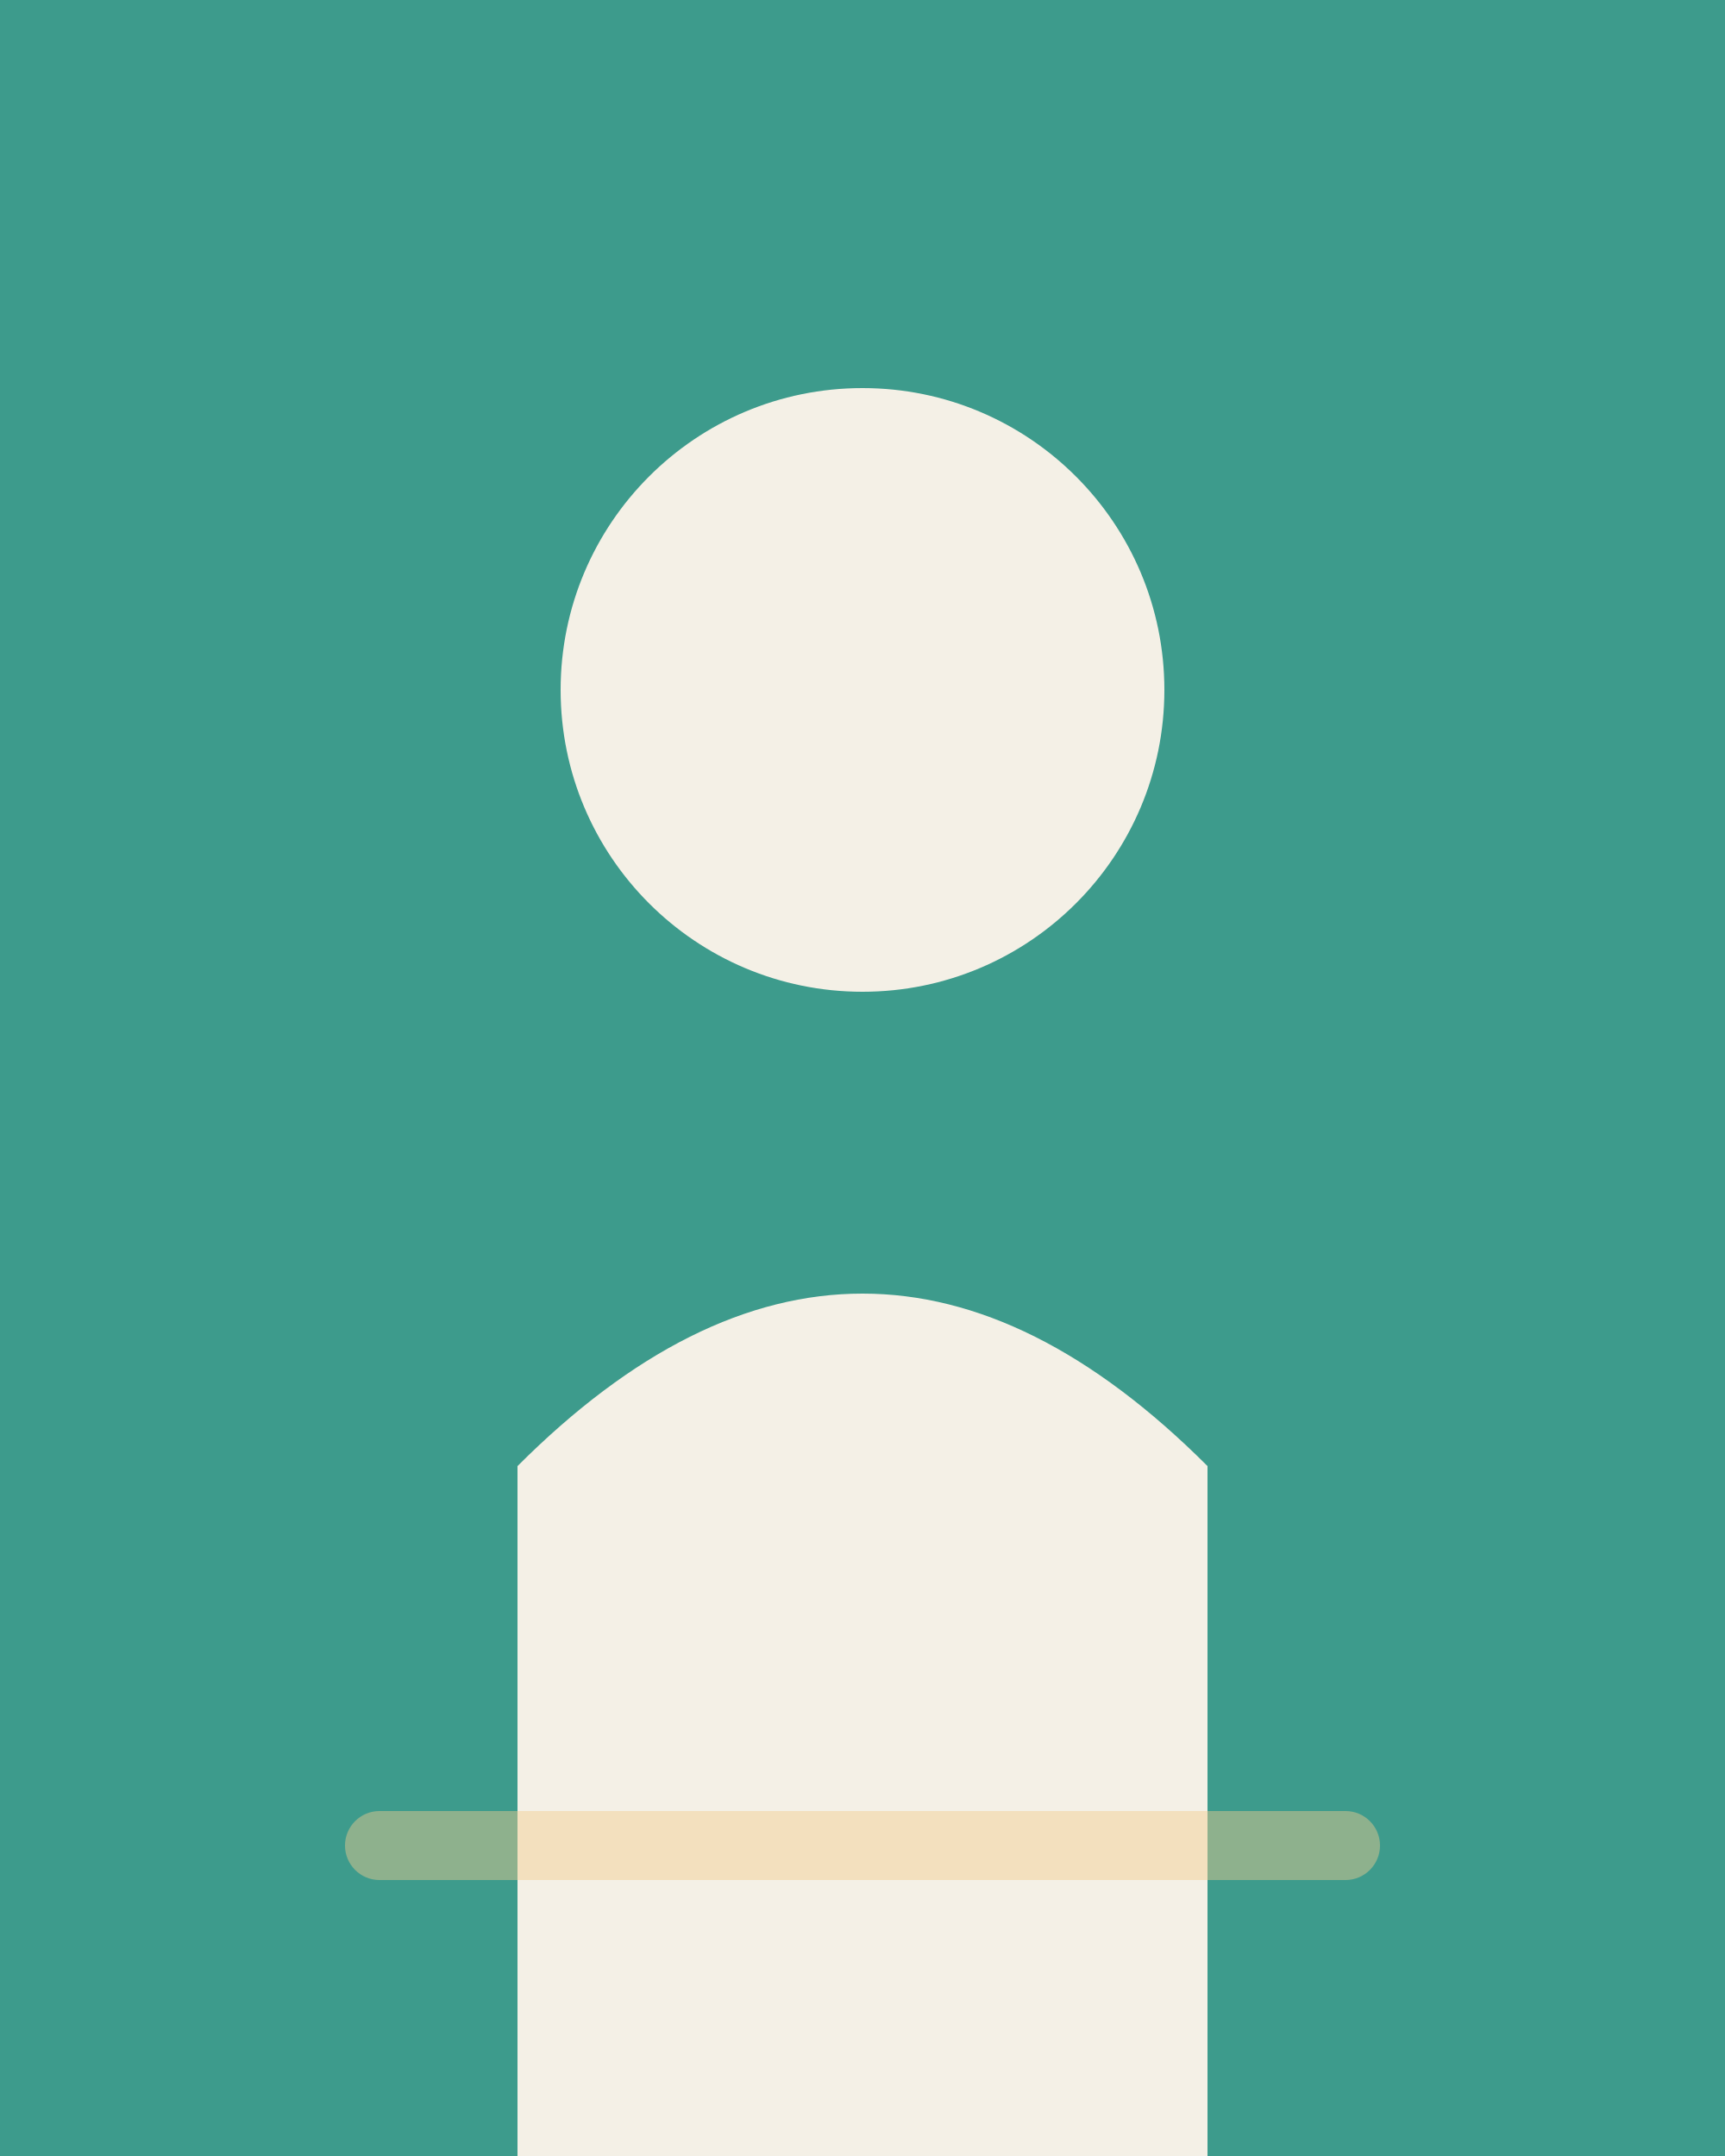
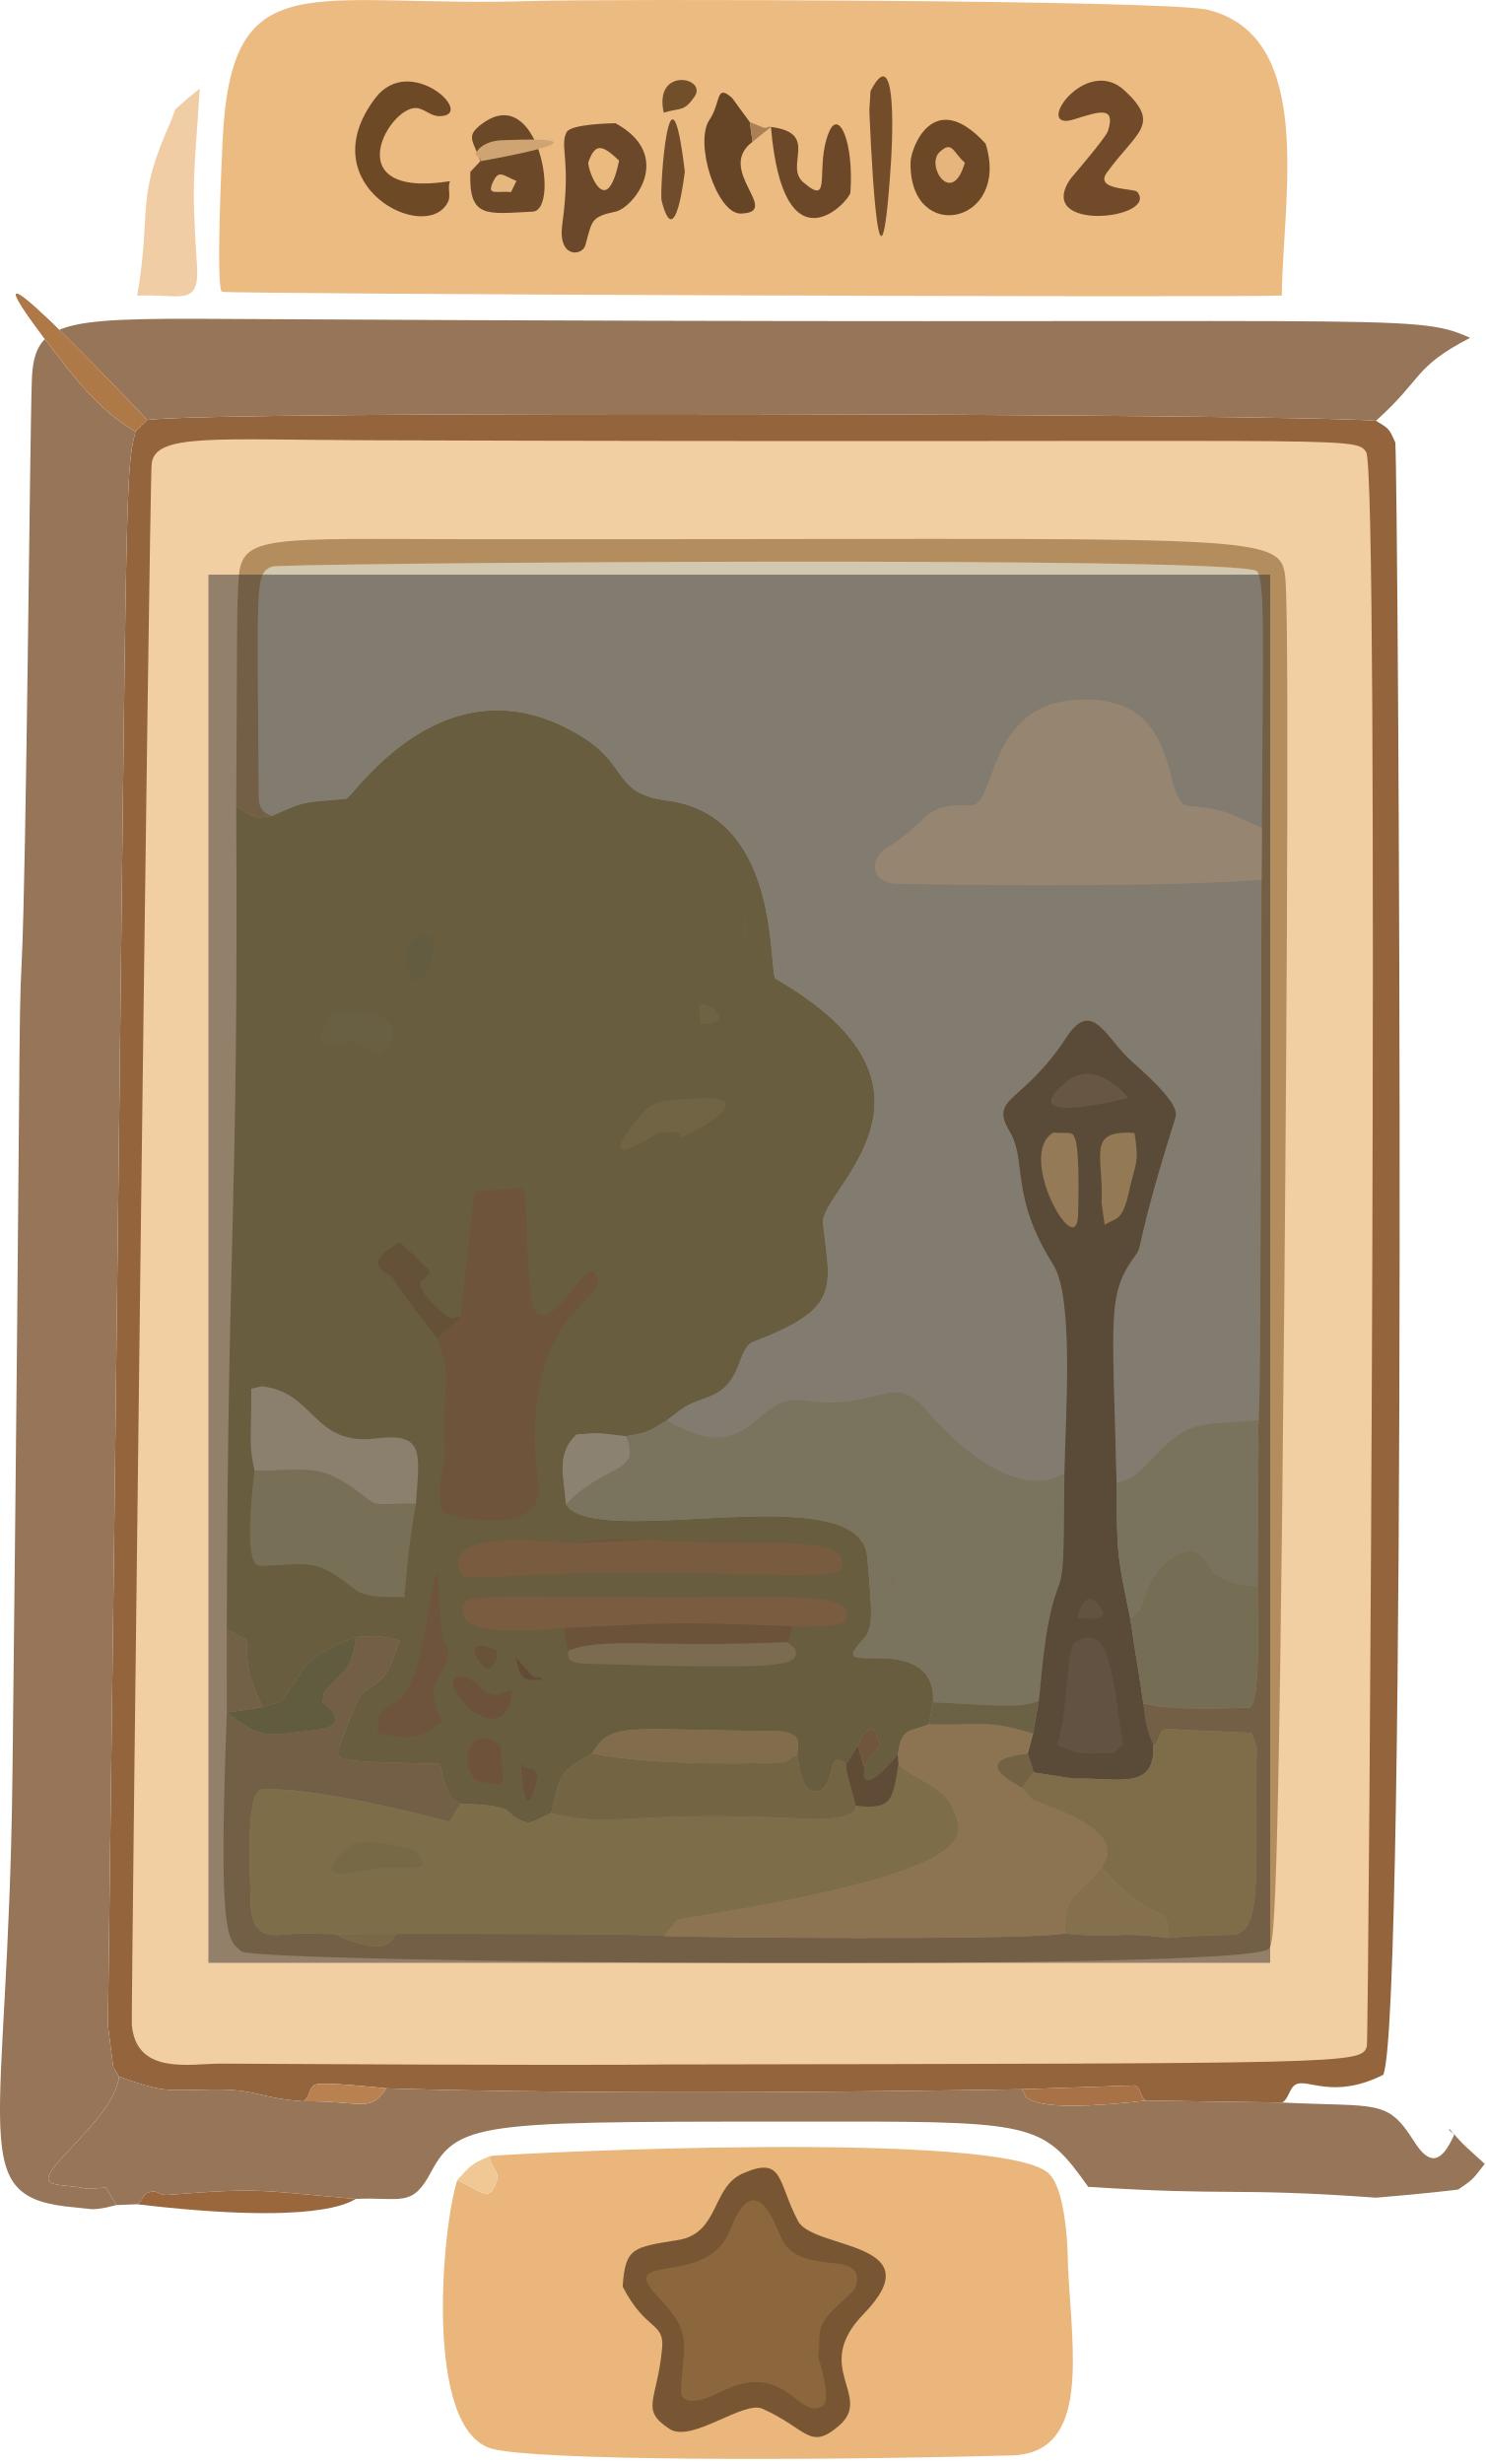
- <svg xmlns="http://www.w3.org/2000/svg" viewBox="0 0 400 500" preserveAspectRatio="xMidYMid slice">
-   <rect width="400" height="500" fill="#3D9B8C" />
-   <circle cx="200" cy="160" r="70" fill="#F4F0E6" />
-   <path d="M120 340 Q200 260 280 340 L280 500 L120 500 Z" fill="#F4F0E6" />
-   <rect x="80" y="420" width="240" height="16" rx="8" fill="#F2CC8F" opacity="0.45" />
+ <svg xmlns="http://www.w3.org/2000/svg" width="214" height="355" viewBox="0 0 214 355" fill="none">
+   <path fill-rule="evenodd" clip-rule="evenodd" d="M21.218 60.51C30.655 59.124 186.217 59.594 198.277 60.626C200.156 61.751 200.156 61.709 201.067 63.75C201.493 69.482 202.88 291.668 199.319 298.934C192.11 302.528 188.437 299.417 186.734 300.315C185.77 300.824 185.723 302.415 184.757 302.924C178.244 302.829 171.73 302.736 165.215 302.642C164.32 302.42 164.408 300.678 163.513 300.456C163.513 300.456 148.579 300.963 147.281 301.007C91.258 301.946 62.999 301.1 55.673 300.879C54.856 300.791 46.466 299.883 45.404 300.353C44.51 300.749 44.599 302.351 43.705 302.747C36.964 302.271 37.231 300.932 30.364 301.053C23.542 301.175 23.594 301.449 17.167 299.195L16.322 297.816C16.064 295.809 15.808 293.802 15.55 291.797C18.5 69.374 17.669 69.404 19.531 62.16L21.218 60.51Z" fill="#94643C" />
+   <path fill-rule="evenodd" clip-rule="evenodd" d="M96.272 297.438C91.115 297.483 79.816 297.584 31.81 297.317C27.587 297.294 19.594 299.099 18.995 291.683C18.89 290.39 21.505 70.914 21.853 66.876C22.237 62.404 30.917 63.356 52.769 63.428C194.368 63.899 195.355 62.646 196.877 65.163C198.826 68.382 197.237 294.053 196.967 294.849C196.111 297.38 194.969 297.269 96.272 297.438Z" fill="#F2CEA3" />
+   <path fill-rule="evenodd" clip-rule="evenodd" d="M34.04 116.207C37.274 118.373 37.436 117.701 39.191 117.567C44.3 115.158 44.289 115.644 49.868 115.079C50.844 114.98 64.25 93.887 83.97 106.203C90.675 110.39 88.287 114.317 96.161 115.343C112.88 117.522 110.615 140.357 111.804 141.042C139.56 157.037 118.04 171.573 118.59 176.256C119.703 185.744 121.131 188.523 108.564 193.323C106.142 194.249 107.169 199.416 102.114 201.261C98.847 202.455 98.928 202.43 96.119 204.624C93.314 206.354 93.456 206.331 90.218 206.937C86.636 206.544 86.739 206.354 83.064 206.699C79.961 209.607 81.425 213.216 81.524 216.693C85.739 223.572 123.825 212.441 124.967 224.232C125.991 234.81 125.588 234.846 123.936 236.7C121.049 239.946 125.078 238.404 129.296 239.1C135.255 240.084 134.403 244.923 134.447 245.241C134.244 246.302 134.042 247.362 133.841 248.423C131.121 249.569 129.962 248.76 129.383 252.755C125.57 257.21 124.947 256.524 124.631 256.178C124.26 255.77 124.872 254.934 124.5 254.525C125.313 253.437 126.125 252.348 126.938 251.261C125.904 249.617 126.032 248.319 124.697 249.636C123.857 250.466 124.172 250.539 123.63 251.471C123.051 252.375 122.472 253.281 121.893 254.186C118.772 251.528 120.896 258.048 117.351 258.086C115.34 258.107 114.971 253.355 114.936 252.899C114.668 251.729 116.399 249.414 111.263 249.387C90.009 249.273 88.208 247.958 85.299 252.65C80.466 255.285 80.756 255.758 79.424 261.216C76.568 262.449 76.461 263.34 73.875 261.575C73.211 261.12 73.628 260.004 66.338 259.899C65.855 259.379 64.656 260.222 63.416 254.141C49.346 253.802 48.867 253.74 48.686 252.57C48.597 252.003 51.147 245.898 51.386 245.327C51.9 244.098 52.503 243.693 52.646 243.597C56.468 241.04 55.958 240.701 57.587 236.355C54.423 235.667 54.531 235.608 51.278 235.866C43.493 238.893 44.295 239.933 40.577 245.096C40.443 245.282 40.374 245.159 37.835 245.942C35.727 241.173 35.756 241.299 35.504 236.261L32.678 234.732C32.844 175.425 34.364 175.551 34.04 116.207Z" fill="#A08951" />
+   <path fill-rule="evenodd" clip-rule="evenodd" d="M39.191 117.567C39.053 117.374 37.31 117.341 37.29 114.875C37.056 83.463 36.746 82.677 39.194 81.626C40.404 81.106 179.165 80.044 181.131 82.308C182.343 83.701 181.97 92.67 181.83 119.252C176.622 117.135 176.916 116.625 171.279 116.12C167.099 115.745 170.94 99.63 154.712 100.869C142.076 101.834 143.594 116.301 139.79 116.07C132.746 115.643 133.905 118.629 127.715 122.186C125.546 123.432 125.166 127.226 129.204 127.313C133.412 127.404 162.675 128.037 181.791 126.765C181.637 197.169 181.596 198.375 181.383 204.599C172.329 205.398 171.491 204.213 165.336 210.836C162.839 213.524 162.509 212.865 160.901 213.735C160.314 189.038 159.48 186.488 163.719 180.725C164.685 179.412 163.71 179.06 169.344 161.151C169.59 160.37 170.027 158.985 163.157 152.981C159.372 149.675 157.431 143.676 153.659 149.474C147.435 159.036 142.478 157.971 145.469 162.974C148.085 167.352 145.419 172.121 151.787 182.25C154.767 186.993 153.554 203.76 153.377 212.283C145.197 216.905 134.805 204.651 133.686 203.331C128.537 197.259 126.822 203.394 115.773 201.738C108.419 200.636 108.423 211.922 96.118 204.624C98.928 202.43 98.847 202.455 102.114 201.261C107.169 199.416 106.142 194.249 108.564 193.323C121.131 188.523 119.703 185.744 118.59 176.256C118.04 171.573 139.56 157.037 111.804 141.042C110.615 140.357 112.88 117.522 96.161 115.343C88.287 114.317 90.675 110.39 83.97 106.203C64.249 93.887 50.844 114.98 49.868 115.079C44.289 115.644 44.3 115.158 39.191 117.567Z" fill="#D2C7AF" />
+   <path fill-rule="evenodd" clip-rule="evenodd" d="M184.715 42.578C178.71 42.908 33.165 42.375 31.998 42.033C31.047 41.757 31.992 22.023 32.076 20.285C33.327 -5.82 44.507 1.172 76.755 0.141C86.882 -0.181 168.2 -0.027 174.051 1.41C189.624 5.235 184.865 28.548 184.715 42.578Z" fill="#ECBB82" />
+   <path fill-rule="evenodd" clip-rule="evenodd" d="M211.853 48.673C203.65 52.905 205.091 54.537 198.277 60.626C186.217 59.593 30.655 59.124 21.218 60.51C20.471 59.718 -11.942 25.358 9.776 53.141C14.774 59.535 18.601 61.646 19.531 62.16C17.669 69.404 18.5 69.374 15.55 291.797C15.808 293.802 16.064 295.809 16.322 297.816L17.167 299.195C16.298 305.85 3.709 313.718 7.771 314.652C9.247 314.993 10.795 314.952 12.271 315.293L13.771 315.278L15.271 315.177L16.771 317.696L15.32 318.044C13.061 318.474 13.201 318.239 10.765 318.027C-5.284 316.635 1.195 308.603 1.795 255.761C3.017 148.058 2.644 148.103 3.118 138.755C3.806 125.184 4.286 63.242 4.589 54.752C4.918 45.511 9.569 45.815 37.777 45.978C202.858 46.928 203.365 44.9 211.853 48.673Z" fill="#967558" />
+   <path fill-rule="evenodd" clip-rule="evenodd" d="M70.635 310.626C74.34 310.218 144.981 306.732 151.22 313.224C153.789 315.897 153.884 325.178 153.894 326.241C154.443 338.673 157.292 353.459 145.772 353.766C114.956 354.584 77.112 354.491 70.911 352.808C60.996 350.117 63.707 320.813 65.894 314.109C69.344 315.647 70.64 317.588 71.658 313.965C71.975 312.845 70.32 311.747 70.635 310.626Z" fill="#EAB67B" />
+   <path fill-rule="evenodd" clip-rule="evenodd" d="M34.04 116.207C34.212 88.652 34.069 88.679 34.406 83.223C34.791 76.965 38.942 77.658 67.779 77.684C180.852 77.787 184.563 76.439 185.217 83.223C185.934 90.666 185.147 178.485 185.073 186.768C184.239 279.837 183.572 280.017 182.801 280.791C179.534 284.067 37.047 282.837 34.833 281.163C32.63 279.5 31.494 278.64 32.685 246.725C38.1 250.88 38.508 249.962 45.297 249.275C51.204 248.676 46.737 245.468 46.466 245.273L46.731 243.72C49.925 240.192 50.673 240.581 51.278 235.866C54.531 235.608 54.423 235.667 57.587 236.355C55.958 240.701 56.468 241.04 52.646 243.597C52.503 243.693 51.9 244.098 51.386 245.327C51.147 245.898 48.597 252.003 48.686 252.57C48.867 253.74 49.346 253.802 63.416 254.141C64.656 260.222 65.855 259.379 66.338 259.899L64.77 262.46C45.999 257.601 39.987 257.756 37.799 257.813C35.276 257.877 36.084 269.894 36.105 273.753C36.143 280.623 40.255 278.421 43.786 278.546C45.276 278.583 46.767 278.619 48.257 278.655C48.779 278.856 49.26 279.152 49.781 279.353C56.421 281.915 56.191 279.156 57.306 278.612C60.377 278.609 93.273 278.576 95.672 278.909C97.287 279.143 148.764 279.62 153.465 278.549C160.931 279.404 160.911 278.135 168.245 279.231C170.363 278.91 176.649 278.774 177.381 278.759C182.043 278.658 180.858 270.63 181.091 251.64C180.833 250.979 180.576 250.319 180.318 249.659C168.741 249.216 168.803 249.023 167.814 249.18C166.904 249.326 167.1 251.274 166.19 251.418C165.042 248.421 165.254 248.562 164.762 245.442L166.77 245.837C171.243 246.399 178.88 246.077 179.931 246.032C181.748 245.955 181.196 233.327 181.227 228.569C181.271 221.622 181.314 214.676 181.358 207.729L181.293 206.072L181.383 204.599C181.596 198.375 181.637 197.169 181.791 126.765C181.805 124.26 181.817 121.757 181.83 119.252C181.97 92.67 182.343 83.702 181.131 82.308C179.165 80.045 40.404 81.107 39.194 81.626C36.746 82.677 37.056 83.463 37.29 114.875C37.31 117.341 39.053 117.374 39.191 117.567C37.435 117.701 37.274 118.373 34.04 116.207Z" fill="#B38D5D" />
+   <path fill-rule="evenodd" clip-rule="evenodd" d="M17.167 299.195C23.594 301.449 23.542 301.175 30.364 301.053C37.231 300.932 36.964 302.271 43.705 302.747C52.345 302.645 53.219 304.487 55.673 300.879C62.999 301.1 91.258 301.946 147.281 301.007L147.94 302.261C149.149 302.93 151.457 304.209 165.215 302.642C171.73 302.736 178.244 302.829 184.757 302.924C198.698 303.596 199.879 302.355 203.801 308.564C206.092 312.188 207.779 311.493 209.503 307.665C209.663 307.305 208.672 307.049 208.834 306.69C211.222 309.453 211.261 309.261 213.952 311.759C212.204 314.003 212.371 313.946 210.133 315.456C209.191 315.575 205.784 316.001 198.323 316.631C177.521 315.135 177.581 316.41 156.814 315.065C150.538 306.273 149.402 305.651 121.816 305.667C69.988 305.699 66.178 305.246 62.092 312.975C59.36 318.141 57.79 316.505 51.271 316.808C37.712 315.657 37.826 315.116 24.275 316.224C22.724 316.352 22.823 315.345 21.271 315.927C20.569 316.191 20.444 317.313 19.742 317.576C18.752 317.616 17.761 317.655 16.771 317.696L15.271 315.177L13.771 315.278L12.271 315.293C10.795 314.952 9.247 314.993 7.771 314.652C3.709 313.718 16.298 305.85 17.167 299.195Z" fill="#967558" />
+   <path fill-rule="evenodd" clip-rule="evenodd" d="M129.476 254.226C132.573 257.063 136.196 256.808 137.858 261.896C138.92 265.149 139.151 270.078 97.676 276.539C97.676 276.539 95.832 278.72 95.672 278.909C93.273 278.576 60.377 278.609 57.306 278.612L48.257 278.655L43.787 278.546C40.256 278.421 36.143 280.623 36.105 273.753C36.084 269.894 35.276 257.877 37.799 257.813C39.987 257.756 45.999 257.601 64.77 262.46L66.338 259.899C73.628 260.004 73.211 261.12 73.876 261.575C76.461 263.34 76.568 262.449 79.424 261.216C88.338 263.531 89.679 260.76 115.724 262.013C124.1 262.415 123.24 260.199 123.308 260.165C128.535 260.762 128.618 259.433 129.476 254.226Z" fill="#CAA862" />
+   <path fill-rule="evenodd" clip-rule="evenodd" d="M96.119 204.624C108.424 211.922 108.419 200.636 115.774 201.738C126.823 203.394 128.537 197.259 133.687 203.331C134.806 204.651 145.198 216.905 153.377 212.283C153.247 225.092 153.373 226.466 152.332 229.11C150.469 233.943 150.035 242.507 149.684 245.063C146.995 246.06 144.619 245.796 134.447 245.241C134.404 244.923 135.256 240.084 129.296 239.1C125.078 238.404 121.049 239.946 123.937 236.7C125.588 234.846 125.992 234.81 124.967 224.232C123.826 212.441 85.739 223.572 81.524 216.693C87.599 210.507 92.384 212.465 90.218 206.937C93.457 206.331 93.314 206.354 96.119 204.624Z" fill="#C3B68D" />
+   <path fill-rule="evenodd" clip-rule="evenodd" d="M153.377 212.283C153.554 203.76 154.768 186.993 151.787 182.25C145.42 172.121 148.085 167.352 145.469 162.974C142.478 157.971 147.436 159.036 153.659 149.474C157.432 143.676 159.373 149.675 163.157 152.981C170.027 158.985 169.591 160.37 169.345 161.151C163.711 179.06 164.686 179.412 163.72 180.725C159.481 186.488 160.315 189.038 160.901 213.735C160.987 223.619 160.862 223.563 162.868 233.167C163.771 239.362 163.852 239.226 164.762 245.442C165.254 248.562 165.043 248.421 166.19 251.418C166.532 258.177 160.891 256.025 154.766 256.266C152.828 255.968 150.892 255.669 148.955 255.37C148.667 254.469 148.379 253.567 148.091 252.667C148.351 251.7 148.61 250.733 148.868 249.767C149.14 248.199 149.413 246.632 149.684 245.063C150.035 242.507 150.469 233.943 152.332 229.11C153.373 226.466 153.247 225.092 153.377 212.283Z" fill="#846643" />
+   <path fill-rule="evenodd" clip-rule="evenodd" d="M181.831 119.252C181.817 121.757 181.805 124.26 181.792 126.765C162.676 128.037 133.412 127.404 129.204 127.313C125.166 127.226 125.546 123.432 127.715 122.186C133.906 118.629 132.746 115.643 139.79 116.07C143.594 116.301 142.076 101.834 154.712 100.869C170.94 99.63 167.099 115.745 171.28 116.12C176.917 116.625 176.623 117.135 181.831 119.252Z" fill="#F7D8B0" />
+   <path fill-rule="evenodd" clip-rule="evenodd" d="M89.726 329.432C90.104 323.804 91.197 323.784 97.713 322.733C103.694 321.768 102.498 315.119 107.046 313.136C112.968 310.553 111.999 314.309 114.992 319.986C117.201 324.179 134.721 322.832 124.418 333.423C116.921 341.129 125.865 345.161 120.938 349.451C116.648 353.184 116.31 349.884 109.86 347.037C107.105 345.821 99.656 352.028 96.48 349.947C92.142 347.106 94.733 345.954 95.415 338.262C95.747 334.529 93.002 335.831 89.726 329.432Z" fill="#785633" />
+   <path fill-rule="evenodd" clip-rule="evenodd" d="M133.841 248.423C141.492 248.669 141.545 247.574 148.868 249.767C148.61 250.733 148.35 251.7 148.091 252.668C139.443 253.557 146.163 256.961 147.27 257.574L148.77 259.278L150.27 259.904C163.152 264.458 159.012 268.14 158.72 269.106C155.025 273.485 153.417 272.822 153.465 278.549C148.764 279.62 97.287 279.143 95.672 278.909C95.832 278.72 97.676 276.539 97.676 276.539C139.151 270.078 138.92 265.149 137.858 261.896C136.196 256.808 132.573 257.063 129.476 254.226L129.383 252.755C129.962 248.76 131.121 249.569 133.841 248.423Z" fill="#E6B676" />
+   <path fill-rule="evenodd" clip-rule="evenodd" d="M180.319 249.659C180.577 250.319 180.833 250.979 181.091 251.64C180.859 270.63 182.044 278.658 177.382 278.759C176.65 278.774 170.363 278.91 168.245 279.231C168.601 275.513 167.288 276.08 165.603 274.992C161.714 272.483 161.989 272.423 158.72 269.106C159.013 268.14 163.153 264.458 150.271 259.904L148.771 259.278L147.271 257.574L148.955 255.371C150.891 255.669 152.828 255.968 154.766 256.266C160.891 256.025 166.532 258.177 166.19 251.418C167.101 251.274 166.904 249.326 167.815 249.18C168.803 249.023 168.742 249.216 180.319 249.659Z" fill="#CCA963" />
+   <path fill-rule="evenodd" clip-rule="evenodd" d="M66.329 189.825C67.448 180.777 67.311 180.897 68.355 171.897C68.423 171.317 73.086 171.515 73.938 171.275C76.635 170.513 75.366 172.634 76.308 185.267C77.15 196.55 83.963 181.721 85.542 183.299C89.573 187.325 74.207 187.406 77.573 213.947C78.582 221.898 63.803 218.364 63.678 217.737C62.744 212.976 64.275 211.293 64.11 209.072C63.434 199.913 65.499 199.712 63.036 192.81L66.329 189.825Z" fill="#AA7746" />
+   <path fill-rule="evenodd" clip-rule="evenodd" d="M117.937 339.669C119.836 346.076 118.82 346.538 118.303 346.773C114.859 348.342 113.036 340.037 103.925 344.58C97.952 347.558 98.116 344.733 98.141 344.27C98.57 336.816 99.734 336.179 94.72 330.806C88.694 324.348 101.567 329.628 105.041 321.666C105.88 319.743 108.535 312.035 112.388 322.004C114.89 328.476 124.796 323.682 123.365 329.292C123.173 330.045 123.026 329.93 120.439 332.447C117.539 335.265 118.289 335.643 117.937 339.669Z" fill="#8C663D" />
+   <path fill-rule="evenodd" clip-rule="evenodd" d="M181.384 204.599L181.294 206.072C181.315 206.624 181.336 207.177 181.358 207.729C181.315 214.676 181.271 221.622 181.228 228.569C175.594 228.098 174.647 226.254 174.376 225.726C171.301 219.735 165.262 227.546 165.271 229.08L164.776 230.261L164.402 231.761L162.868 233.168C160.862 223.563 160.987 223.619 160.901 213.735C162.509 212.865 162.839 213.524 165.337 210.836C171.491 204.213 172.33 205.398 181.384 204.599Z" fill="#C1B48B" />
+   <path fill-rule="evenodd" clip-rule="evenodd" d="M85.299 252.65C95.996 254.627 110.573 253.997 112.77 253.901C113.565 253.868 114.141 252.933 114.936 252.899C114.971 253.355 115.34 258.107 117.351 258.086C120.896 258.048 118.772 251.528 121.893 254.186C121.973 255.509 122.03 255.303 123.308 260.165C123.24 260.199 124.1 262.415 115.724 262.013C89.679 260.76 88.338 263.531 79.424 261.216C80.756 255.758 80.466 255.285 85.299 252.65Z" fill="#B59758" />
+   <path fill-rule="evenodd" clip-rule="evenodd" d="M181.227 228.569C181.196 233.327 181.748 245.955 179.931 246.032C178.88 246.077 171.243 246.399 166.77 245.837L164.762 245.442C163.851 239.226 163.77 239.363 162.867 233.168L164.402 231.761L164.775 230.261L165.27 229.08C165.261 227.546 171.3 219.735 174.375 225.726C174.647 226.254 175.593 228.098 181.227 228.569Z" fill="#BAAB78" />
+   <path fill-rule="evenodd" clip-rule="evenodd" d="M36.674 211.89C45.55 211.896 46.13 210.618 53.228 216.159C54.328 217.019 54.41 216.624 59.933 216.654C58.811 222.771 58.355 229.065 58.276 230.15L57.271 230.076C52.741 230.25 51.511 229.286 51.118 228.977C45.428 224.513 45.067 225.317 37.805 225.608C36.706 225.653 35.116 225.369 36.674 211.89Z" fill="#BEAE7C" />
+   <path fill-rule="evenodd" clip-rule="evenodd" d="M93.287 221.858C109.259 223.002 121.847 220.866 121.408 225.521C121.307 226.583 120.931 227.199 108.136 226.821C68.687 225.657 66.785 229.113 66.07 225.824C64.853 220.221 79.516 222.261 82.783 222.36C86.284 222.192 89.786 222.026 93.287 221.858Z" fill="#C18650" />
+   <path fill-rule="evenodd" clip-rule="evenodd" d="M36.204 200.075L37.721 199.731C45.482 200.573 45.039 208.374 54.224 207.236C61.35 206.352 60.405 209.48 59.933 216.654C54.41 216.624 54.327 217.019 53.228 216.159C46.13 210.618 45.549 211.896 36.674 211.89C35.825 207.873 36.222 207.9 36.204 200.075Z" fill="#E2CDA8" />
+   <path fill-rule="evenodd" clip-rule="evenodd" d="M81.278 234.554C79.674 234.593 66.219 236.447 66.66 231.851C66.885 229.491 68.026 230.085 96.242 230.114C115.711 230.133 123 229.391 121.959 233.39C121.67 234.506 114.801 234.326 114.174 234.311C94.137 233.487 94.251 234.06 81.278 234.554Z" fill="#C28752" />
+   <path fill-rule="evenodd" clip-rule="evenodd" d="M28.783 12.762C27.995 25.656 27.542 25.52 28.387 38.288C28.79 44.394 25.795 42.258 19.768 42.605C21.964 29.736 19.324 29.193 24.715 17.261L25.261 15.761L26.944 14.261L28.783 12.762Z" fill="#F1CDA6" />
+   <path fill-rule="evenodd" clip-rule="evenodd" d="M88.697 17.753C97.278 22.457 91.251 29.952 88.703 30.488C85.094 31.248 85.337 31.805 84.36 35.312C83.907 36.936 80.334 37.261 81.029 32.279C82.335 22.896 80.585 21.095 81.654 19.037C82.265 17.865 88.124 17.762 88.697 17.753Z" fill="#6A4829" />
+   <path fill-rule="evenodd" clip-rule="evenodd" d="M154.25 25.77C154.704 25.239 159.368 19.79 159.651 18.897C160.821 15.209 158.436 16.053 154.758 17.199C148.686 19.091 156.347 7.763 162.039 13.026C167.39 17.972 163.781 18.956 159.501 24.873C157.629 27.461 163.434 27.09 163.886 27.646C167.073 31.581 148.962 33.572 154.25 25.77Z" fill="#714B29" />
+   <path fill-rule="evenodd" clip-rule="evenodd" d="M64.86 26.103C64.436 26.993 65.002 28.155 64.579 29.045C61.575 35.358 44.453 26.75 54.101 14.111C59.139 7.511 68.876 16.812 63.237 16.734C62.19 16.719 61.32 15.861 60.305 15.606C56.394 14.628 48.024 28.772 64.86 26.103Z" fill="#6D4926" />
+   <path fill-rule="evenodd" clip-rule="evenodd" d="M69.221 23.223C68.172 20.174 66.977 19.629 69.578 17.751C77.69 11.895 80.689 30.299 76.766 30.491C70.072 30.818 67.543 31.512 67.776 24.765C68.258 24.251 68.74 23.738 69.221 23.223Z" fill="#6B4827" />
+   <path fill-rule="evenodd" clip-rule="evenodd" d="M142.024 20.689C145.705 32.365 130.939 35.334 131.215 23.334C131.261 21.357 134.48 12.468 142.024 20.689Z" fill="#6C4826" />
+   <path fill-rule="evenodd" clip-rule="evenodd" d="M85.3 252.65C88.208 247.958 90.01 249.273 111.263 249.387C116.399 249.414 114.668 251.729 114.937 252.899C114.142 252.933 113.566 253.868 112.771 253.901C110.573 253.997 95.996 254.627 85.3 252.65Z" fill="#D0A866" />
+   <path fill-rule="evenodd" clip-rule="evenodd" d="M152.33 251.445C154.108 245.687 153.541 237.446 154.969 236.594C159.938 233.625 160.223 240.924 161.803 251.349L160.547 252.596C155.395 252.653 155.509 252.761 152.33 251.445Z" fill="#937452" />
+   <path fill-rule="evenodd" clip-rule="evenodd" d="M51.278 235.866C50.674 240.581 49.925 240.192 46.732 243.72C46.643 244.238 46.555 244.755 46.466 245.273C46.738 245.468 51.205 248.676 45.298 249.275C38.509 249.962 38.1 250.88 32.685 246.725C37.539 246.086 37.42 245.963 37.835 245.942C40.375 245.159 40.444 245.282 40.577 245.096C44.296 239.933 43.493 238.893 51.278 235.866Z" fill="#92854F" />
+   <path fill-rule="evenodd" clip-rule="evenodd" d="M111.094 18.29C118.177 19.169 112.957 23.87 115.762 26.271C120.058 29.951 117.361 24.212 119.437 19.079C120.851 15.578 123.065 20.435 122.543 27.744C122.458 28.929 112.903 39.482 111.094 18.29Z" fill="#6C4828" />
+   <path fill-rule="evenodd" clip-rule="evenodd" d="M158.72 269.106C161.989 272.423 161.714 272.483 165.604 274.992C167.288 276.08 168.601 275.513 168.245 279.231C160.912 278.135 160.931 279.404 153.466 278.549C153.418 272.822 155.026 273.485 158.72 269.106Z" fill="#D7AE6A" />
+   <path fill-rule="evenodd" clip-rule="evenodd" d="M81.278 234.554C94.252 234.06 94.138 233.487 114.175 234.311L113.6 236.583C93.964 237.447 87.025 235.784 81.869 237.837C81.673 236.742 81.475 235.649 81.278 234.554Z" fill="#A47645" />
+   <path fill-rule="evenodd" clip-rule="evenodd" d="M113.6 236.583C113.702 237.071 114.526 237.18 114.629 237.668C115.133 240.054 113.516 240.585 84.202 239.693C81.187 239.6 82.045 238.215 81.869 237.837C87.025 235.784 93.964 237.447 113.6 236.583Z" fill="#C2A472" />
+   <path fill-rule="evenodd" clip-rule="evenodd" d="M63.779 248.145C61.433 248.915 61.737 251.324 54.411 249.686C54.605 246.759 54.512 246.585 57.206 245.115C61.919 242.543 62.787 217.379 63.273 230.259C63.545 237.495 64.641 237.197 64.635 237.812C64.593 241.764 60.453 241.805 63.779 248.145Z" fill="#AA7848" />
+   <path fill-rule="evenodd" clip-rule="evenodd" d="M108.044 17.585C108.175 18.534 108.305 19.484 108.436 20.432C103.016 24.485 112.786 30.588 106.771 30.767C103.298 30.87 99.983 20.547 102.248 17.241C103.897 14.837 103.117 12.042 105.397 14.025C105.664 14.258 105.592 14.289 108.044 17.585Z" fill="#664426" />
+   <path fill-rule="evenodd" clip-rule="evenodd" d="M19.742 317.576C20.444 317.313 20.569 316.191 21.271 315.927C22.823 315.345 22.724 316.352 24.275 316.224C37.826 315.116 37.712 315.657 51.271 316.808C50.369 317.286 45.785 320.651 19.742 317.576Z" fill="#9A663C" />
+   <path fill-rule="evenodd" clip-rule="evenodd" d="M83.064 206.699C86.739 206.354 86.636 206.544 90.218 206.937C92.384 212.465 87.599 210.507 81.524 216.693C81.425 213.216 79.961 209.607 83.064 206.699Z" fill="#E4D2B0" />
+   <path fill-rule="evenodd" clip-rule="evenodd" d="M97.607 163.053C94.885 163.287 94.864 163.176 94.667 163.305C94.387 163.49 86.57 168.614 90.487 163.049C93.986 158.078 94.535 158.57 100.763 158.234C109.225 157.776 101.062 162.428 100.757 162.6C99.707 162.752 98.657 162.902 97.607 163.053Z" fill="#B09858" />
+   <path fill-rule="evenodd" clip-rule="evenodd" d="M57.654 178.974L61.931 183.116C62.055 183.908 60.417 184.287 60.542 185.078C60.834 186.93 64.367 189.59 64.778 189.899C65.19 190.209 65.915 189.515 66.329 189.825L63.036 192.81C59.694 188.535 59.709 188.705 56.654 184.152C56.184 183.453 51.533 182.295 57.654 178.974Z" fill="#996F41" />
+   <path fill-rule="evenodd" clip-rule="evenodd" d="M151.825 163.163C154.064 163.403 154.475 162.803 154.936 164.106C155.639 166.097 155.377 174.237 155.348 175.118C155.128 181.952 146.32 166.221 151.825 163.163Z" fill="#F5C27C" />
+   <path fill-rule="evenodd" clip-rule="evenodd" d="M125.273 15.776C125.471 13.242 125.386 13.233 125.488 13.04C129.563 5.226 128.452 22.418 128.398 23.267C126.607 50.979 125.297 16.425 125.273 15.776Z" fill="#734D2A" />
+   <path fill-rule="evenodd" clip-rule="evenodd" d="M163.481 163.226C164.195 167.616 163.631 167.447 162.649 171.854C161.696 176.123 160.708 175.427 159.182 176.48C159.037 175.428 158.891 174.377 158.746 173.325C159.053 166.394 156.473 162.795 163.481 163.226Z" fill="#F5C278" />
+   <path fill-rule="evenodd" clip-rule="evenodd" d="M134.447 245.241C144.618 245.796 146.994 246.06 149.684 245.063C149.412 246.632 149.139 248.199 148.868 249.767C141.545 247.574 141.492 248.669 133.841 248.423C134.042 247.362 134.244 246.302 134.447 245.241Z" fill="#A5935A" />
+   <path fill-rule="evenodd" clip-rule="evenodd" d="M21.218 60.51L19.53 62.16C18.6 61.646 14.774 59.535 9.776 53.141C-11.943 25.358 20.471 59.718 21.218 60.51Z" fill="#AE7847" />
+   <path fill-rule="evenodd" clip-rule="evenodd" d="M47.855 145.889C59.541 145.221 56.374 150.197 55.941 150.818C54.328 153.12 53.908 151.479 50.853 149.976C50.212 149.661 43.164 153.213 47.855 145.889Z" fill="#A09056" />
+   <path fill-rule="evenodd" clip-rule="evenodd" d="M50.896 265.625C54.322 264.888 59.819 266.576 59.888 266.655C62.933 270.159 58.813 268.809 54.242 269.198C53.954 269.222 42.343 272.321 50.896 265.625Z" fill="#BFA05C" />
+   <path fill-rule="evenodd" clip-rule="evenodd" d="M123.631 251.471C123.92 252.489 124.211 253.506 124.501 254.525C124.873 254.934 124.261 255.77 124.631 256.178C124.948 256.524 125.57 257.21 129.383 252.755L129.476 254.226C128.618 259.433 128.536 260.762 123.308 260.165C122.03 255.303 121.973 255.509 121.894 254.186C122.473 253.281 123.052 252.375 123.631 251.471Z" fill="#90683D" />
+   <path fill-rule="evenodd" clip-rule="evenodd" d="M147.281 301.007C148.579 300.963 163.513 300.456 163.513 300.456C164.408 300.678 164.32 302.42 165.215 302.642C151.457 304.209 149.149 302.93 147.94 302.261L147.281 301.007Z" fill="#A87246" />
+   <path fill-rule="evenodd" clip-rule="evenodd" d="M32.678 234.732L35.504 236.261C35.756 241.299 35.727 241.173 37.835 245.942C37.419 245.963 37.539 246.086 32.685 246.725C32.682 242.727 32.681 238.73 32.678 234.732Z" fill="#B4925E" />
+   <path fill-rule="evenodd" clip-rule="evenodd" d="M162.621 158.174C161.909 158.354 145.548 162.513 153.739 155.802C157.764 152.505 162.143 157.614 162.621 158.174Z" fill="#9C7B57" />
+   <path fill-rule="evenodd" clip-rule="evenodd" d="M98.681 24.714C98.631 25.139 97.305 36.689 95.334 28.892C95.022 27.657 96.467 6.152 98.681 24.714Z" fill="#704C2B" />
+   <path fill-rule="evenodd" clip-rule="evenodd" d="M73.772 243.518C73.064 253.566 61.81 242.079 66.423 241.445C66.63 241.416 68.361 242.202 68.658 242.52C71.472 245.519 71.934 243.573 73.772 243.518Z" fill="#A77347" />
+   <path fill-rule="evenodd" clip-rule="evenodd" d="M72.107 251.411C72.257 252.854 72.293 254.306 72.443 255.749C72.654 257.774 71.639 256.869 69.558 256.803C66.143 256.695 66.68 247.331 72.107 251.411Z" fill="#AA7645" />
+   <path fill-rule="evenodd" clip-rule="evenodd" d="M55.673 300.879C53.219 304.487 52.344 302.645 43.704 302.747C44.598 302.351 44.51 300.749 45.404 300.353C46.466 299.883 54.855 300.791 55.673 300.879Z" fill="#B98050" />
+   <path fill-rule="evenodd" clip-rule="evenodd" d="M58.264 137.073C60.197 135.017 60.401 133.205 62.209 135.366C63.373 136.757 59.693 146.852 58.264 137.073Z" fill="#968851" />
+   <path fill-rule="evenodd" clip-rule="evenodd" d="M89.213 23.135C87.329 32.211 84.553 24.064 84.781 23.392C85.795 20.406 86.9 20.969 89.213 23.135Z" fill="#EABA7F" />
+   <path fill-rule="evenodd" clip-rule="evenodd" d="M139.032 23.442C137.204 29.894 133.329 23.852 135.392 21.917C137.207 20.214 137.249 21.83 139.032 23.442Z" fill="#E6B57D" />
+   <path fill-rule="evenodd" clip-rule="evenodd" d="M70.635 310.626C70.32 311.747 71.975 312.845 71.658 313.965C70.64 317.588 69.344 315.647 65.894 314.109C67.943 311.858 67.836 311.816 70.635 310.626Z" fill="#EFC895" />
+   <path fill-rule="evenodd" clip-rule="evenodd" d="M148.091 252.668C148.379 253.568 148.667 254.469 148.955 255.371L147.271 257.574C146.164 256.961 139.444 253.557 148.091 252.668Z" fill="#B69359" />
+   <path fill-rule="evenodd" clip-rule="evenodd" d="M95.643 16.229C94.184 9.579 101.979 11.129 100.098 13.895C98.585 16.119 98.204 15.483 95.643 16.229Z" fill="#724F2B" />
+   <path fill-rule="evenodd" clip-rule="evenodd" d="M69.221 23.223C69.443 22.833 68.356 22.431 68.578 22.041C69.563 20.311 71.941 20.217 72.269 20.204C90.706 19.472 69.562 23.183 69.221 23.223Z" fill="#CFA473" />
+   <path fill-rule="evenodd" clip-rule="evenodd" d="M123.631 251.471C124.172 250.539 123.857 250.466 124.697 249.636C126.032 248.319 125.905 249.617 126.938 251.261C126.125 252.348 125.314 253.437 124.501 254.525C124.211 253.506 123.92 252.489 123.631 251.471Z" fill="#AD7C48" />
+   <path fill-rule="evenodd" clip-rule="evenodd" d="M48.257 278.655L57.306 278.612C56.192 279.156 56.421 281.915 49.781 279.353C49.26 279.152 48.779 278.856 48.257 278.655Z" fill="#C49E5D" />
+   <path fill-rule="evenodd" clip-rule="evenodd" d="M100.909 147.519C100.784 144.993 100.622 144.948 100.775 144.791C101.69 143.847 106.579 147.744 100.909 147.519Z" fill="#AB9657" />
+   <path fill-rule="evenodd" clip-rule="evenodd" d="M155.3 233.12C155.835 230.162 157.301 229.353 158.832 231.971C159.855 233.721 155.595 233.159 155.3 233.12Z" fill="#937552" />
+   <path fill-rule="evenodd" clip-rule="evenodd" d="M93.287 221.858C89.786 222.026 86.283 222.192 82.782 222.36C88.115 221.415 88.008 221.813 93.287 221.858Z" fill="#AB7947" />
+   <path fill-rule="evenodd" clip-rule="evenodd" d="M75.061 254.052C75.796 255.299 76.606 254.199 77.349 255.455C77.431 255.596 77.553 255.801 77.082 257.475C75.483 263.162 75.076 254.37 75.061 254.052Z" fill="#A17246" />
+   <path fill-rule="evenodd" clip-rule="evenodd" d="M74.422 26.063L73.646 27.666C71.495 27.498 70.157 28.196 70.999 26.31C71.882 24.333 72.43 25.284 74.422 26.063Z" fill="#E6B77E" />
+   <path fill-rule="evenodd" clip-rule="evenodd" d="M71.711 238.946C70.637 240.678 70.104 240.929 68.994 239.321C68.859 239.126 66.677 235.707 71.466 237.701C71.858 237.863 71.321 238.782 71.711 238.946Z" fill="#A17345" />
+   <path fill-rule="evenodd" clip-rule="evenodd" d="M74.341 238.794C76.471 241.193 76.433 241.202 76.64 241.385C77.341 242 77.509 241.347 78.215 241.97C75.082 242.277 74.999 241.728 74.341 238.794Z" fill="#94683C" />
+   <path fill-rule="evenodd" clip-rule="evenodd" d="M108.044 17.585C110.094 18.405 109.925 18.36 110.094 18.405C110.595 18.54 110.528 18.138 111.093 18.29C110.207 19.004 109.32 19.718 108.435 20.432C108.305 19.484 108.174 18.534 108.044 17.585Z" fill="#AA8054" />
+   <path fill-rule="evenodd" clip-rule="evenodd" d="M43.787 278.546L48.257 278.655C46.768 278.619 45.277 278.583 43.787 278.546Z" fill="#C39E5D" />
+   <path fill-rule="evenodd" clip-rule="evenodd" d="M107.078 131.196C107.626 133.509 107.995 133.428 107.179 135.782L107.078 131.196Z" fill="#9F8F55" />
+   <path fill-rule="evenodd" clip-rule="evenodd" d="M97.607 163.053C98.657 162.902 99.707 162.752 100.757 162.6C99.932 163.025 99.106 163.449 98.281 163.874L97.607 163.053Z" fill="#AB9658" />
+   <path fill-rule="evenodd" clip-rule="evenodd" d="M129.338 225.887C129.282 226.071 128.652 228.188 128.652 228.188C126.965 229.121 128.798 227.702 129.338 225.887Z" fill="#C0B182" />
+   <rect x="30.035" y="82.794" width="153" height="200" fill="#2F2F2F" fill-opacity="0.49" />
</svg>
